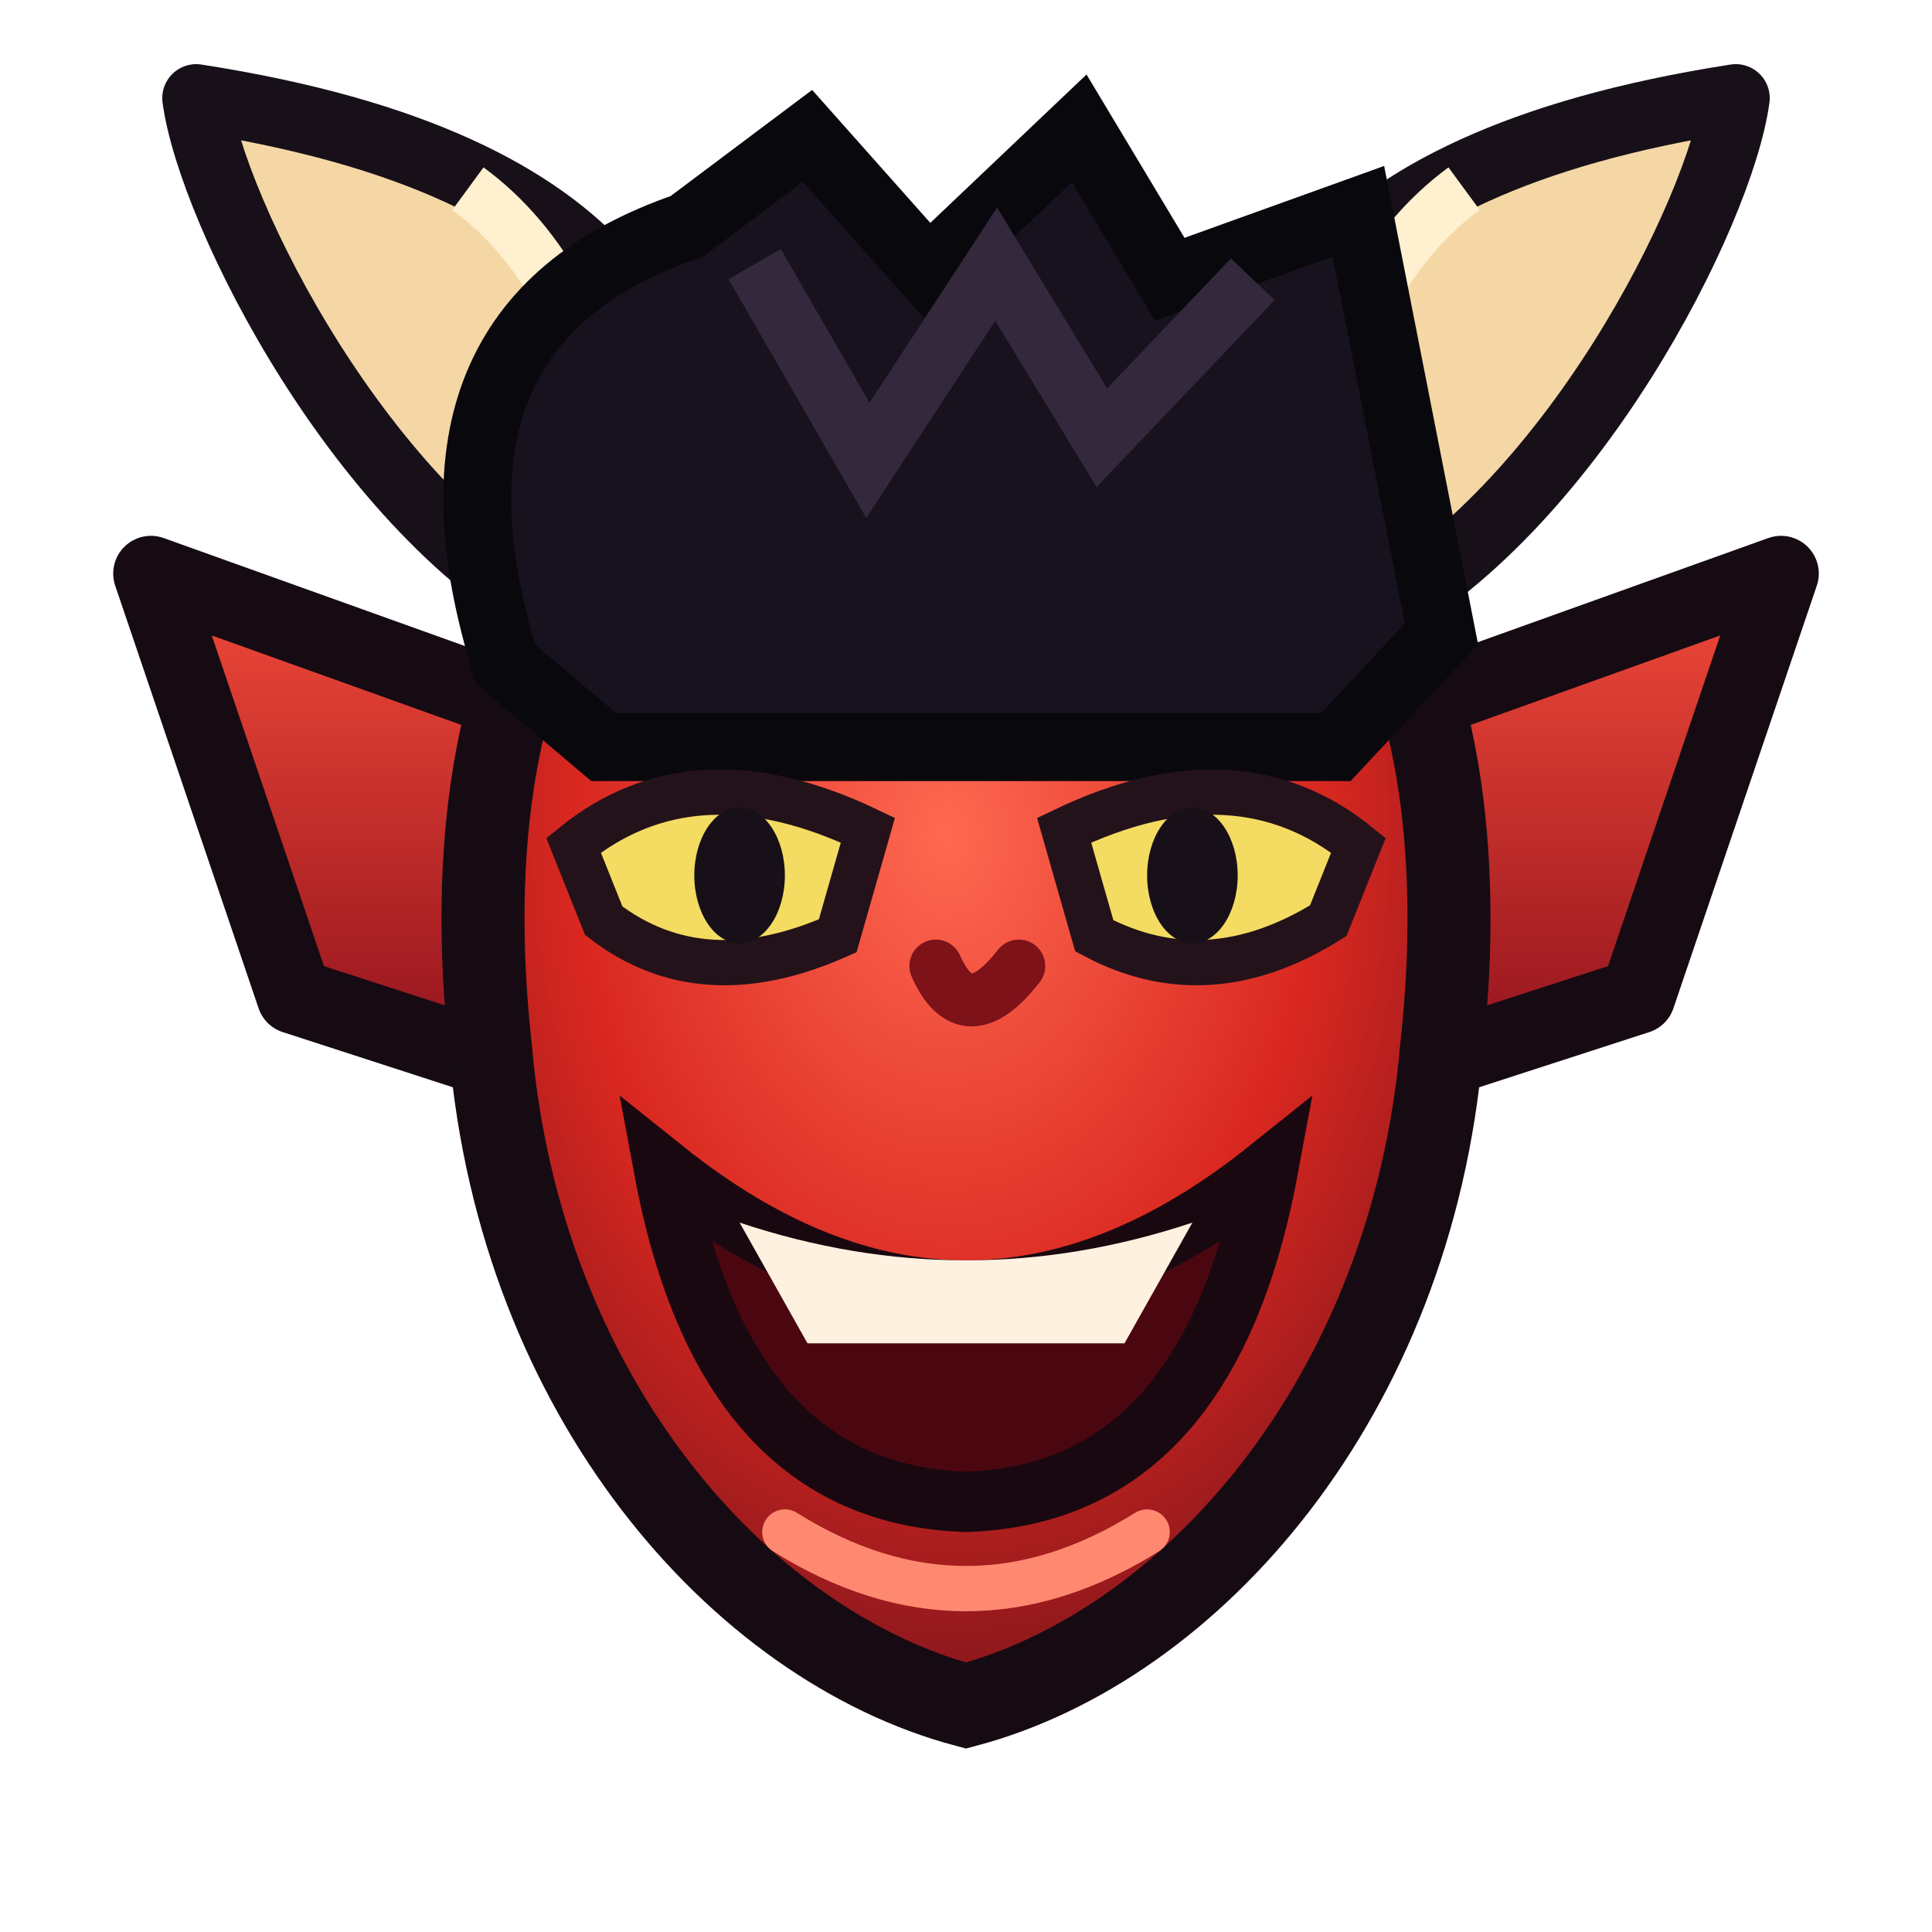
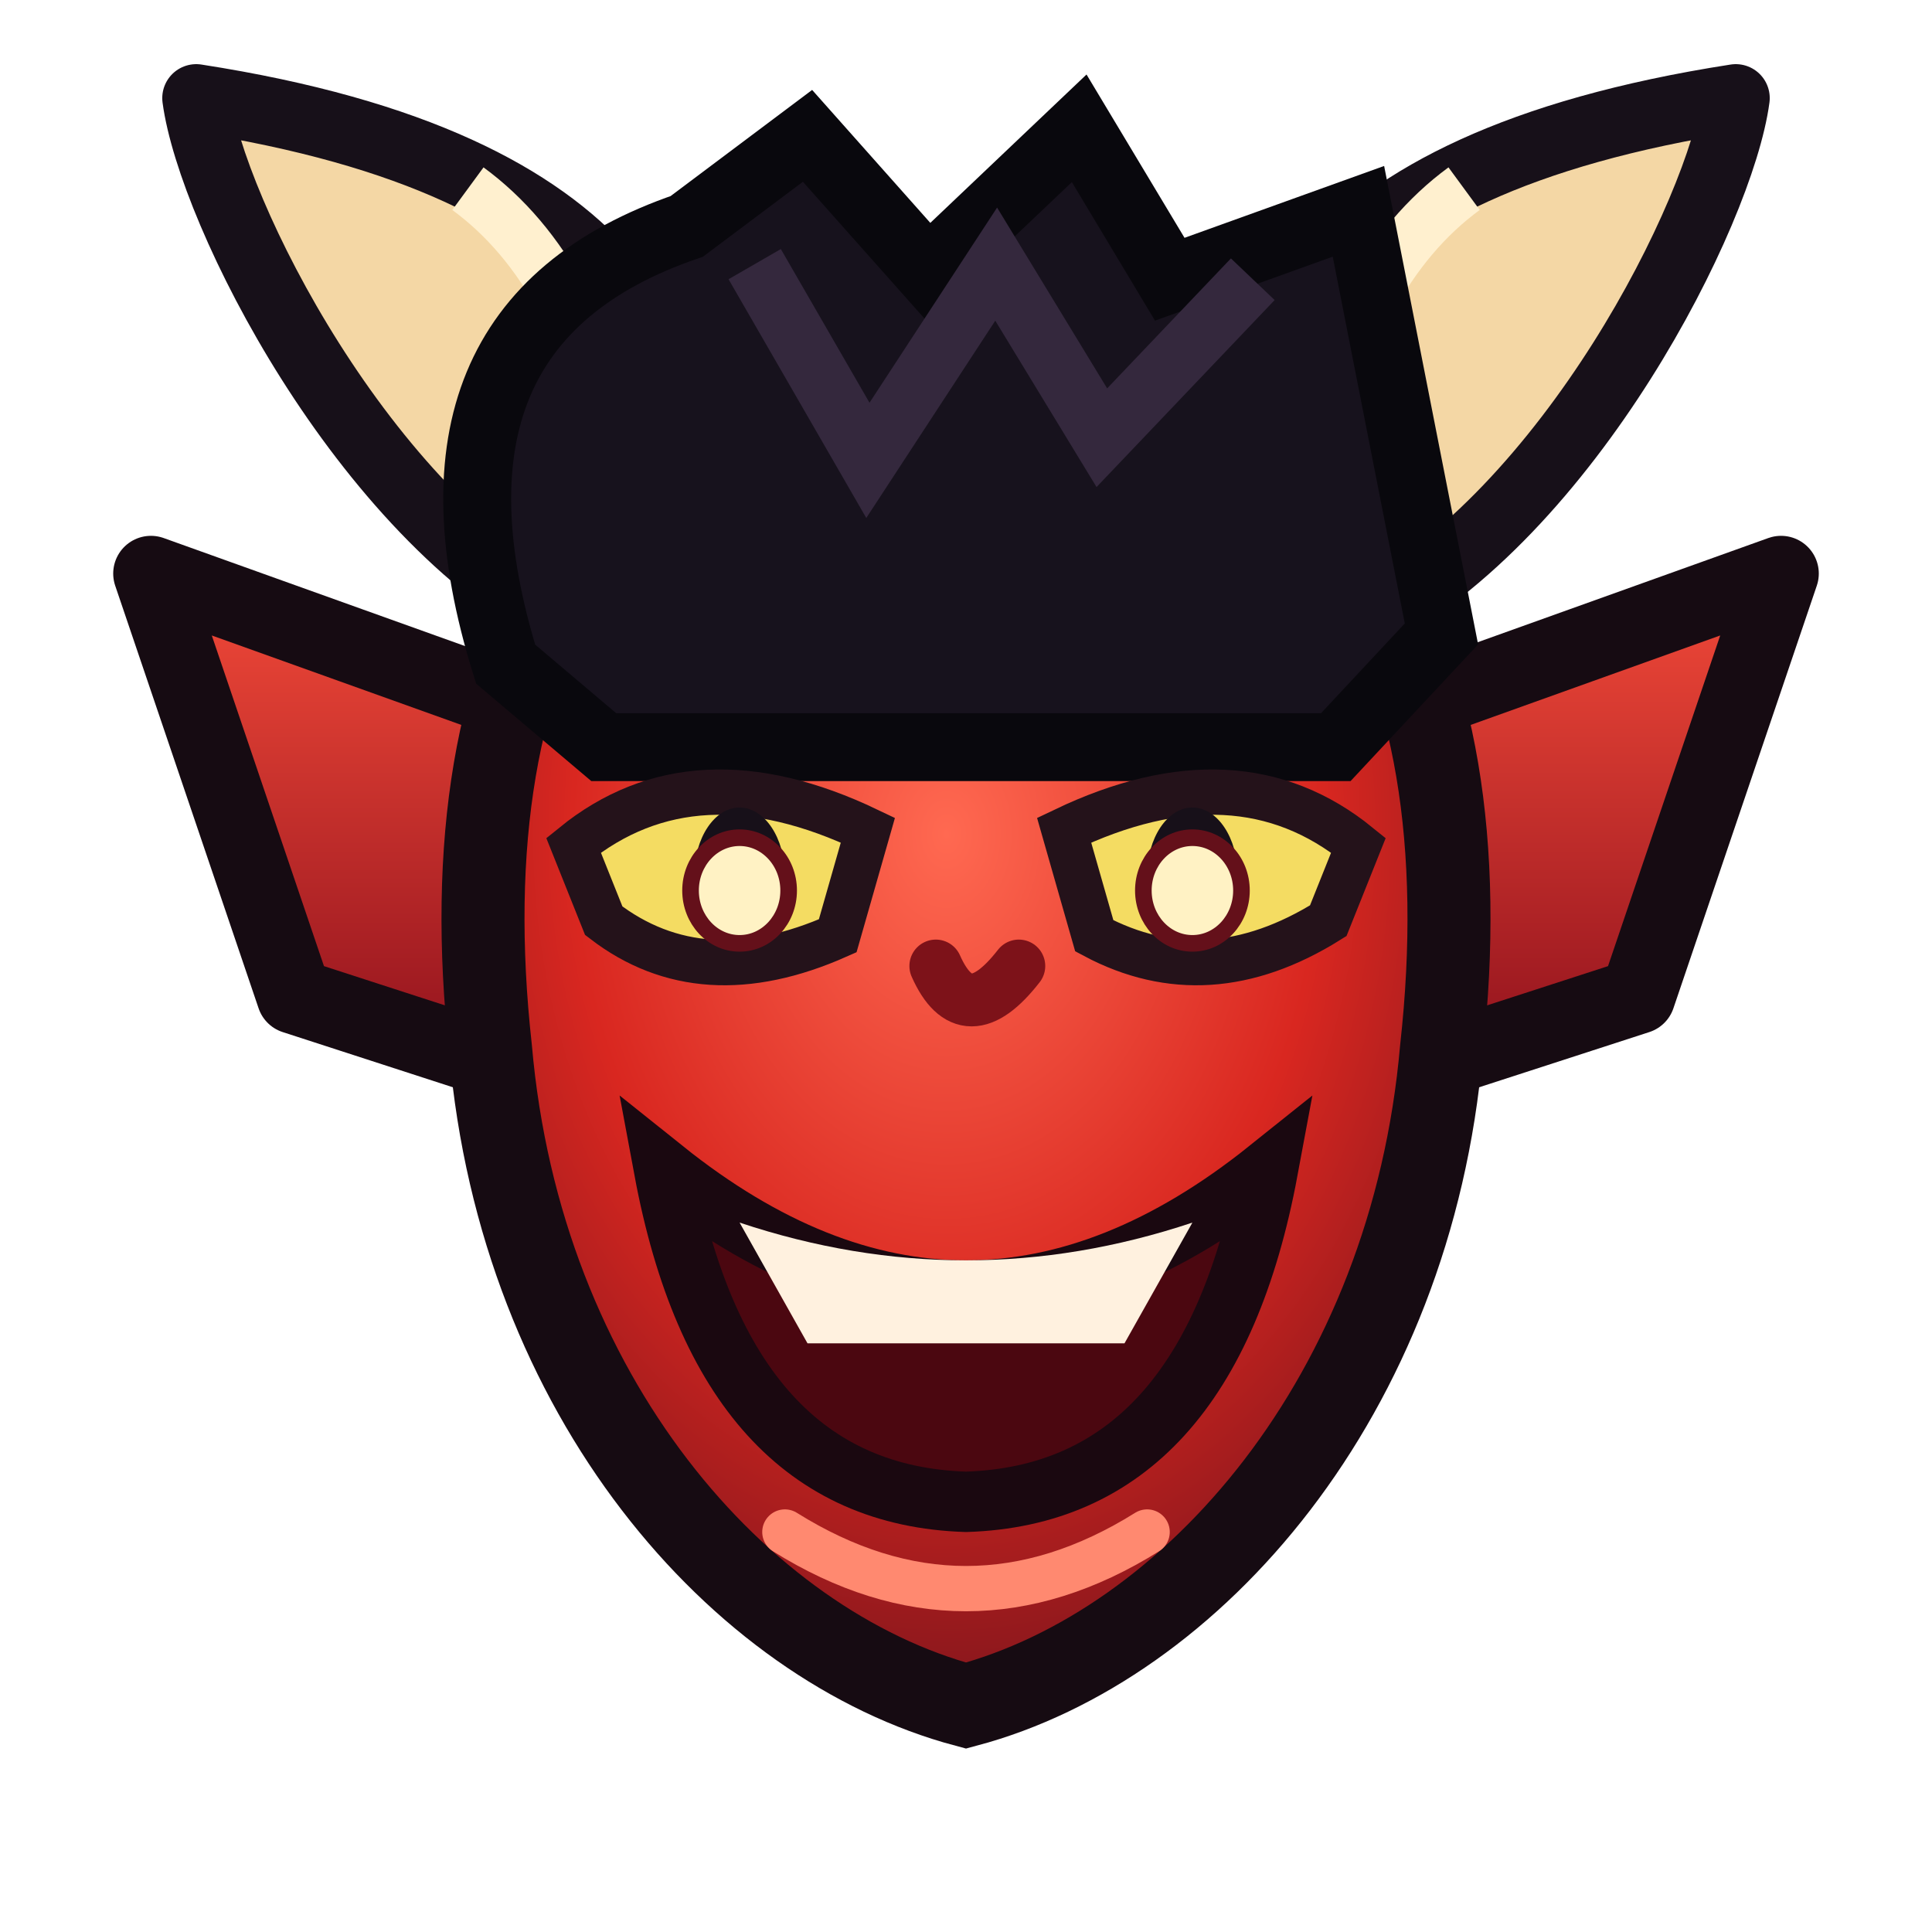
<svg xmlns="http://www.w3.org/2000/svg" viewBox="0 0 256 256">
  <defs>
    <radialGradient id="skin" cx="48%" cy="35%" r="70%">
      <stop stop-color="#ff6951" />
      <stop offset=".55" stop-color="#d92720" />
      <stop offset="1" stop-color="#76131c" />
    </radialGradient>
    <linearGradient id="ear" x2="0" y2="1">
      <stop stop-color="#f34a39" />
      <stop offset="1" stop-color="#8d101c" />
    </linearGradient>
  </defs>
  <path d="M75 82 C48 68 28 28 26 13 C84 22 91 48 91 68 M181 82 C208 68 228 28 230 13 C172 22 165 48 165 68" fill="#f4d7a5" stroke="#171019" stroke-width="9" stroke-linejoin="round" />
  <path d="M62 25 Q77 36 82 62 M194 25 Q179 36 174 62" fill="none" stroke="#fff0cf" stroke-width="7" />
  <path d="M73 95 L20 76 39 132 76 144 M183 95 L236 76 217 132 180 144" fill="url(#ear)" stroke="#160b12" stroke-width="10" stroke-linejoin="round" />
  <path d="M128 48 C80 48 59 85 65 139 C69 185 98 218 128 226 C158 218 187 185 191 139 C197 85 176 48 128 48Z" fill="url(#skin)" stroke="#160b12" stroke-width="11" />
  <path d="M78 91 Q96 77 117 91 M139 91 Q160 77 178 91" fill="none" stroke="#6f1018" stroke-width="10" stroke-linecap="round" />
  <path d="M67 88 Q53 43 91 30 L107 18 123 36 143 17 155 37 180 28 191 84 177 99 80 99Z" fill="#17121d" stroke="#09080d" stroke-width="9" />
  <path d="M100 35 L115 61 132 35 146 58 166 37" fill="none" stroke="#34283d" stroke-width="8" />
  <path d="M76 112 Q92 99 115 110 L111 124 Q93 132 80 122Z M141 110 Q164 99 180 112 L176 122 Q160 132 145 124Z" fill="#f4dc62" stroke="#24121a" stroke-width="6" />
  <ellipse cx="98" cy="116" rx="6" ry="9" fill="#171019" />
  <ellipse cx="158" cy="116" rx="6" ry="9" fill="#171019" />
  <path d="M124 128 Q128 137 135 128" fill="none" stroke="#7d1219" stroke-width="7" stroke-linecap="round" />
  <path d="M88 155 Q128 187 168 155 Q160 198 128 199 Q96 198 88 155Z" fill="#4b0710" stroke="#1a0810" stroke-width="8" />
  <path d="M98 162 Q128 172 158 162 L149 178 107 178Z" fill="#fff1df" />
  <path d="M104 203 Q128 218 152 203" fill="none" stroke="#ff8970" stroke-width="6" stroke-linecap="round" />
+   <g fill="#fff2c4" stroke="#64101a" stroke-width="2.2" pointer-events="none">
+     <ellipse cx="98" cy="118" rx="6.5" ry="7">
+       <animate attributeName="cx" values="98;104;98;92;98" keyTimes="0;.28;.5;.72;1" dur="4.6s" repeatCount="indefinite" />
+       <animate attributeName="ry" values="7;7;1.2;7;7" keyTimes="0;.44;.47;.50;1" dur="4.6s" repeatCount="indefinite" />
+     </ellipse>
+     <ellipse cx="158" cy="118" rx="6.5" ry="7">
+       <animate attributeName="cx" values="158;152;158;164;158" keyTimes="0;.28;.5;.72;1" dur="4.6s" repeatCount="indefinite" />
+       <animate attributeName="ry" values="7;7;1.2;7;7" keyTimes="0;.44;.47;.50;1" dur="4.6s" repeatCount="indefinite" />
+     </ellipse>
+   </g>
</svg>
